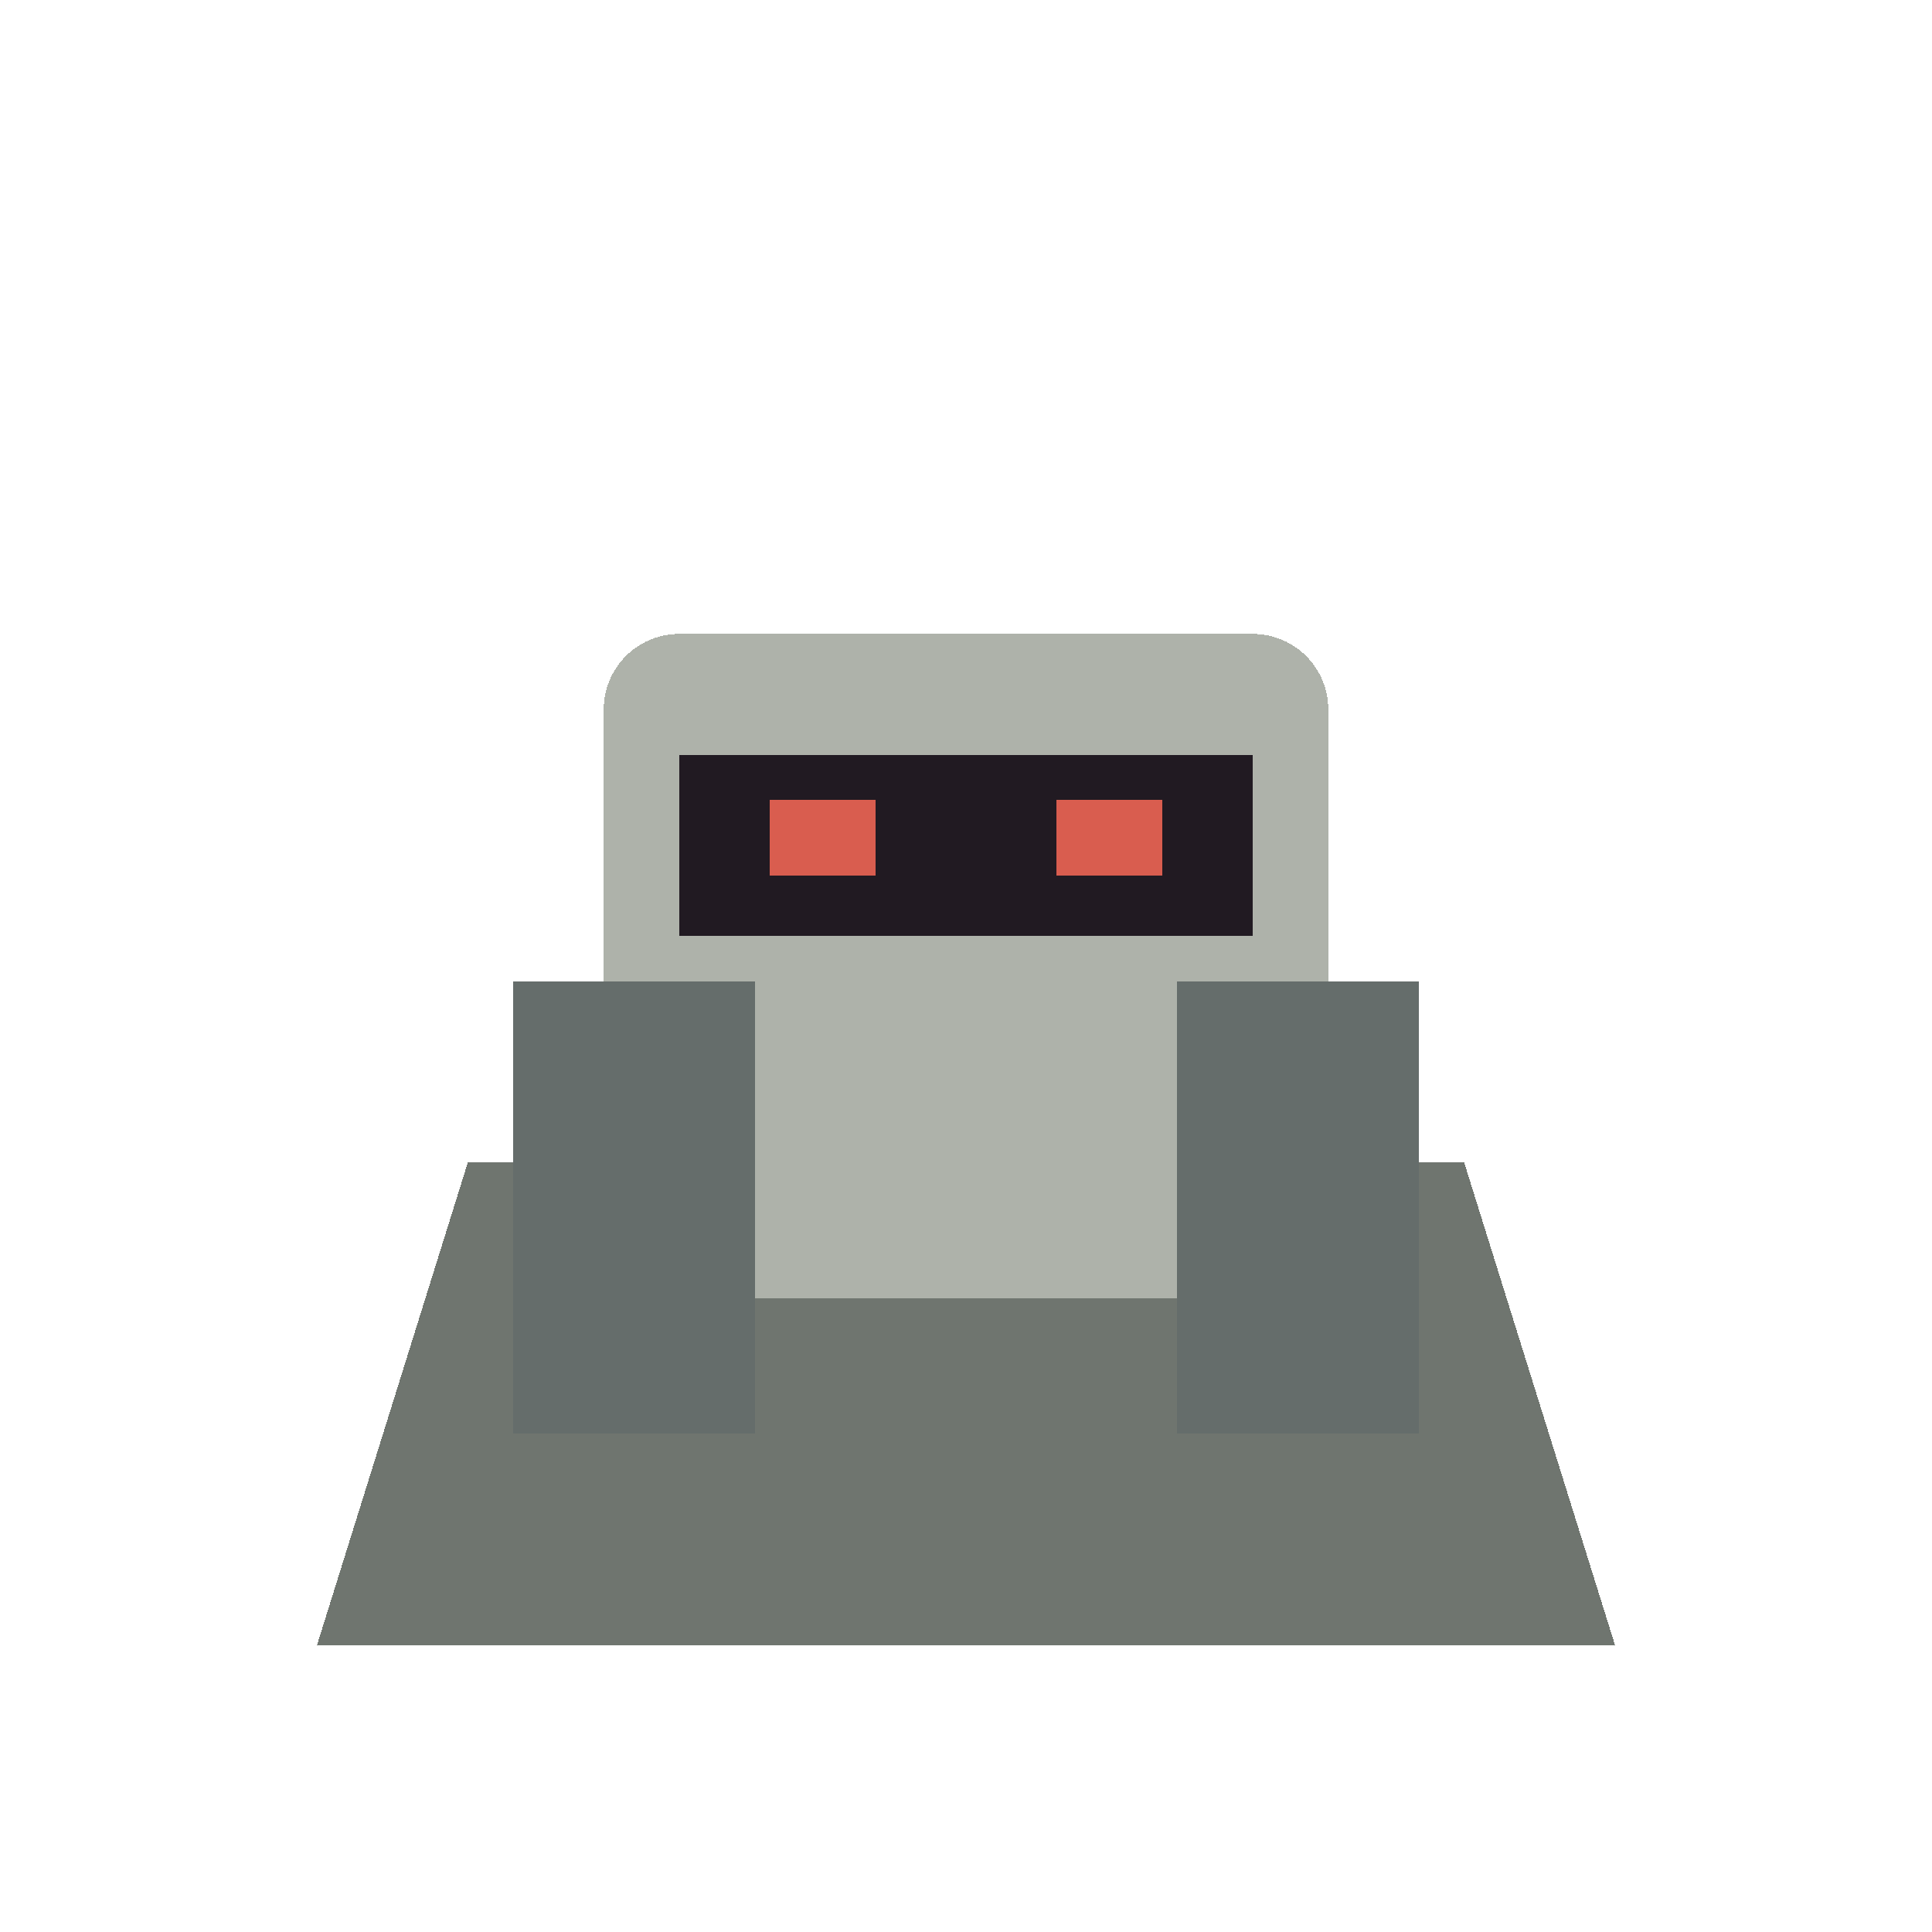
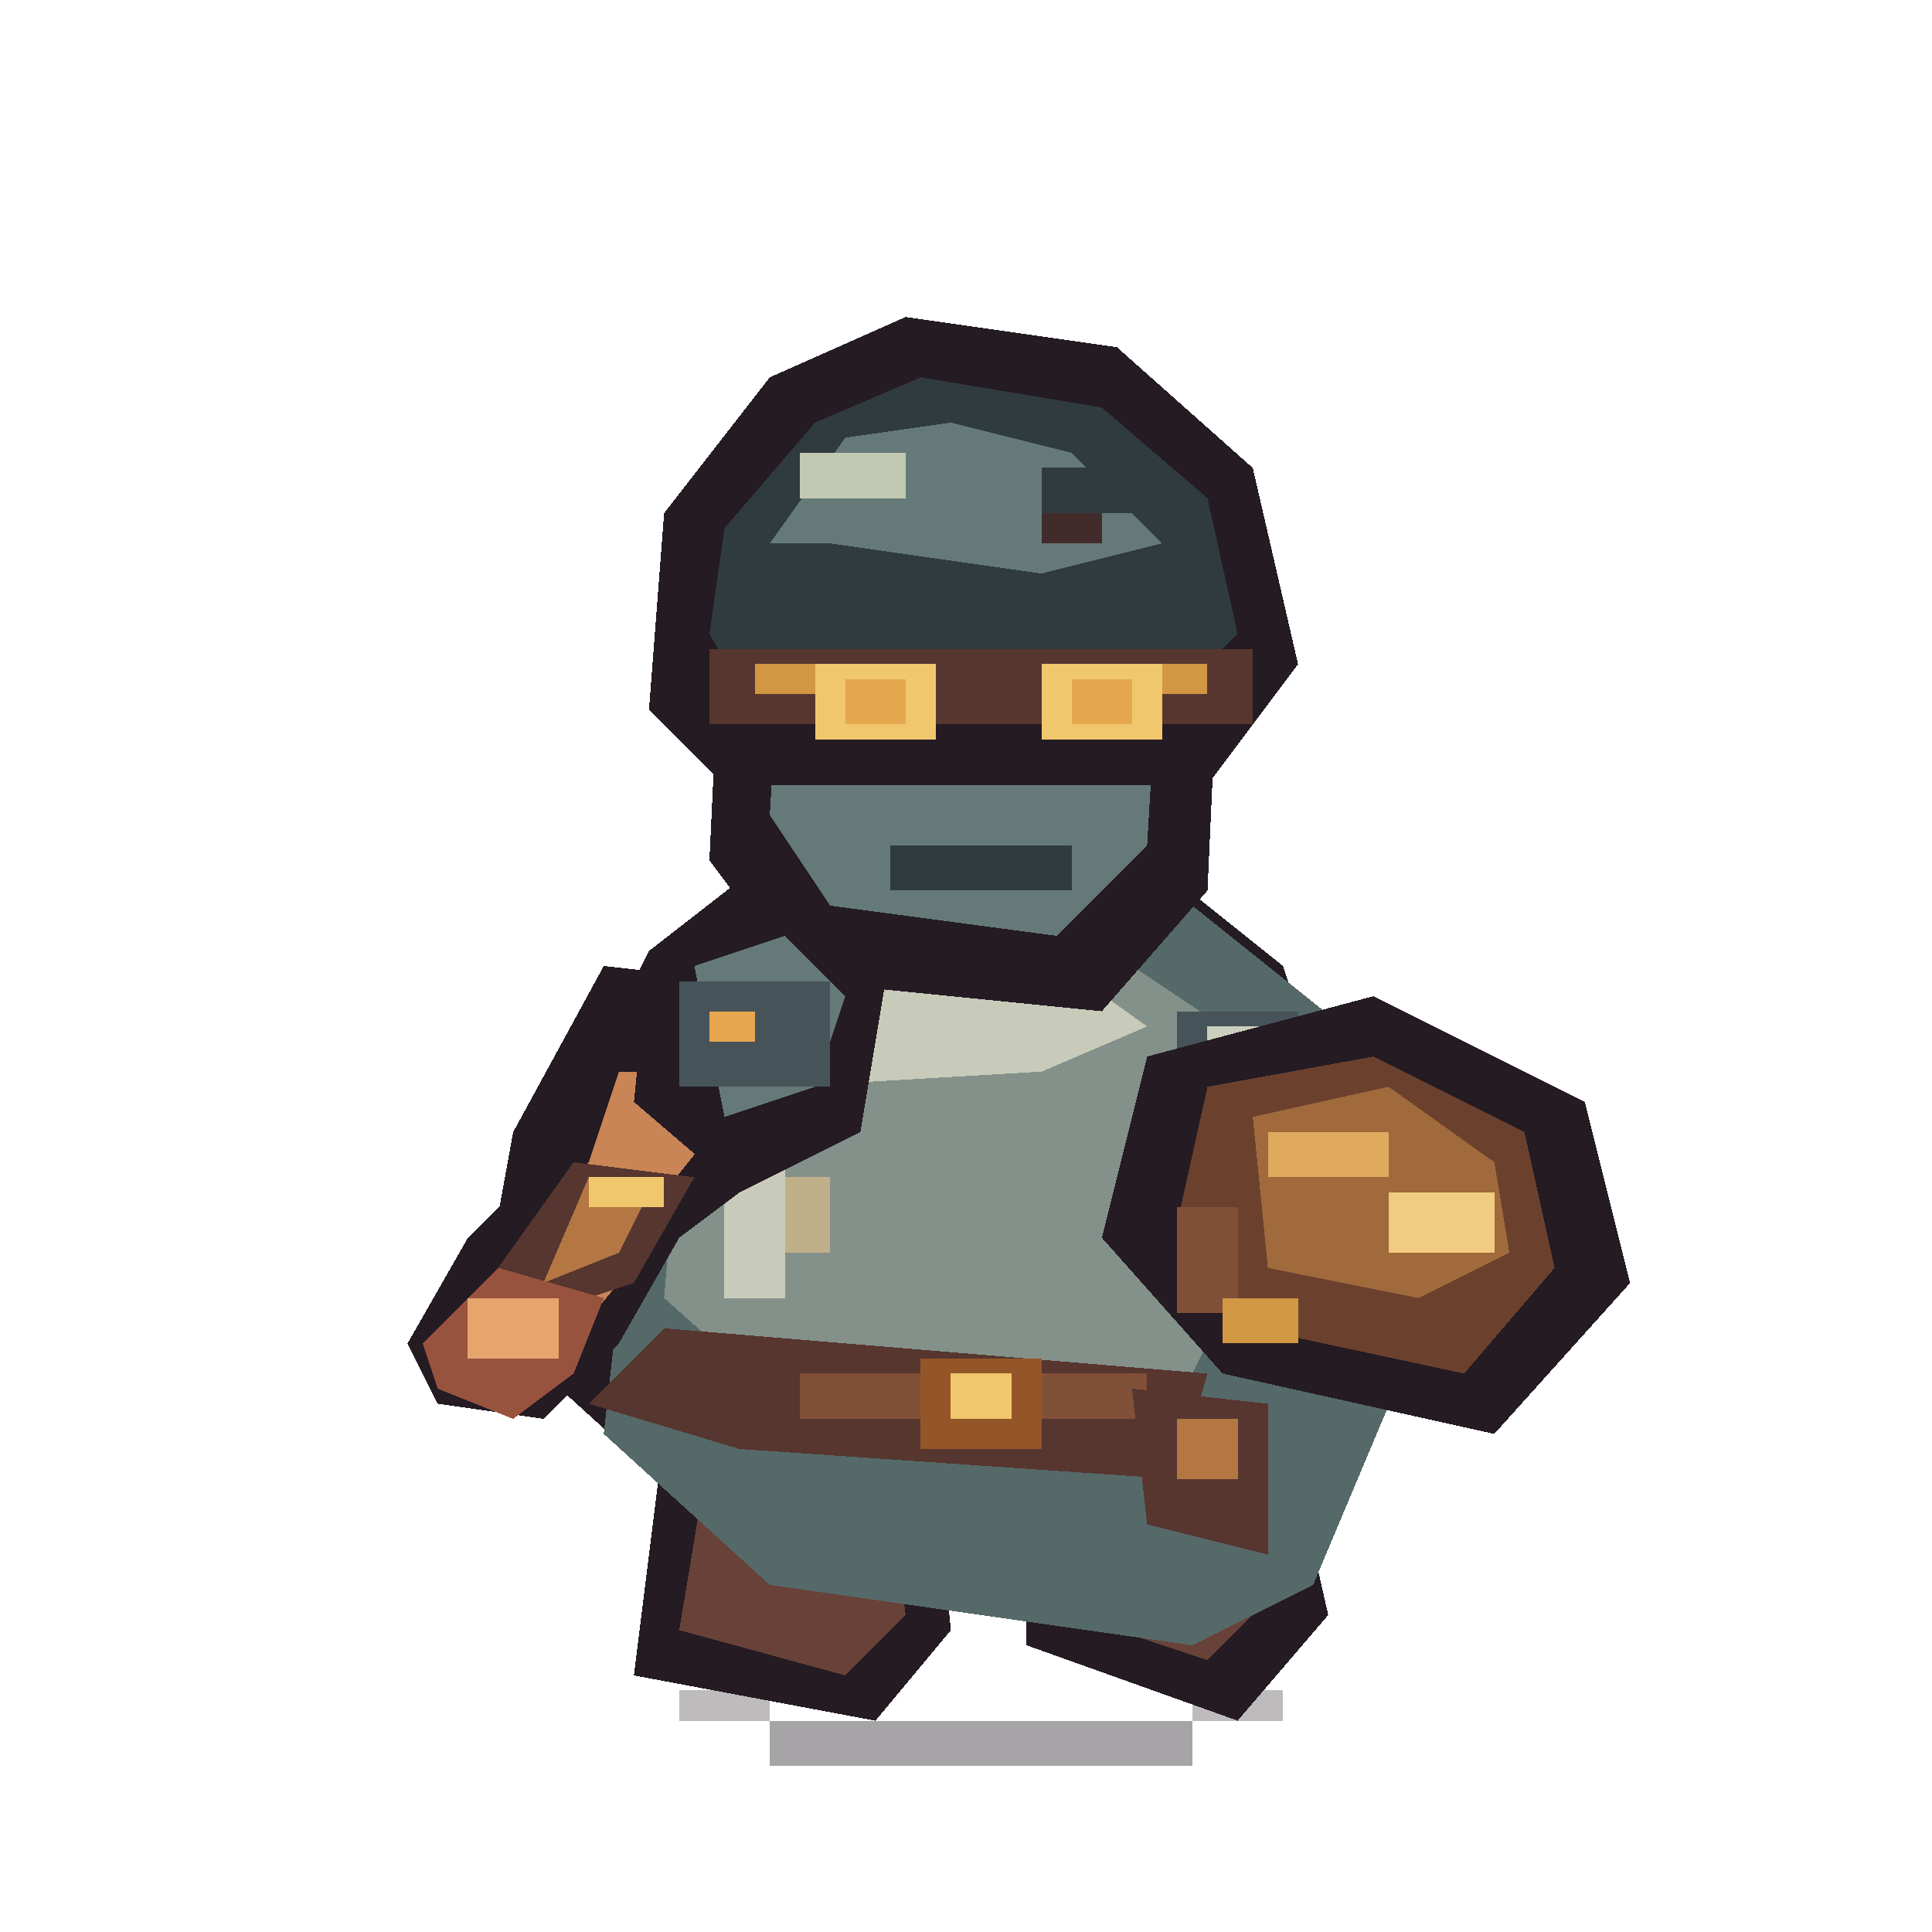
<svg xmlns="http://www.w3.org/2000/svg" width="128" height="128" viewBox="0 0 128 128" shape-rendering="crispEdges">
-   <g>
-     <path d="M31 77h66l10 32H21z" fill="#6f756f" />
-     <rect x="40" y="42" width="48" height="44" rx="5" fill="#aeb2aa" />
-     <path d="M45 50h38v12H45z" fill="#211a22" />
-     <rect x="51" y="53" width="7" height="5" fill="#d95d4f" />
-     <rect x="70" y="53" width="7" height="5" fill="#d95d4f" />
-     <path d="M34 65h16v30H34zM78 65h16v30H78z" fill="#656d6b" />
+   <g transform="translate(0 0)">
+     <rect x="45" y="112" width="6" height="2" fill="#241b23" opacity="0.3" />
+     <rect x="51" y="114" width="28" height="3" fill="#241b23" opacity="0.4" />
+     <rect x="79" y="112" width="6" height="2" fill="#241b23" opacity="0.3" />
+     <path d="M45 87L61 88L63 108L58 114L42 111Z" fill="#241b23" />
+     <path d="M68 88L83 85L88 107L82 114L68 109Z" fill="#241b23" />
+     <path d="M48 90L58 91L60 107L56 111L45 108Z" fill="#684238" />
+     <path d="M71 91L80 89L84 106L80 110L71 107Z" fill="#684238" />
+     <rect x="48" y="97" width="6" height="3" fill="#b47743" />
+     <rect x="73" y="98" width="6" height="3" fill="#b47743" />
+     <path d="M40 64L49 65L53 76L47 86L40 90L32 86L34 75Z" fill="#241b23" />
+     <path d="M41 68L47 68L49 76L44 82L38 85L35 82L38 75Z" fill="#98533f" />
+     <path d="M75 64L84 64L94 75L91 86L83 90L76 82Z" fill="#241b23" />
+     <path d="M78 67L83 68L90 76L88 83L82 84L78 78Z" fill="#c98556" />
+     <rect x="85" y="76" width="6" height="4" fill="#e5a56d" />
+     <path d="M43 63L52 56L75 56L85 64L91 82L83 101L75 105L47 101L36 91L38 73Z" fill="#241b23" />
+     <path d="M47 67L56 60L79 60L89 68L95 86L87 105L79 109L51 105L40 95L42 77Z" fill="#566969" />
+     <path d="M49 67L56 62L72 62L81 68L84 81L77 95L53 94L44 86L45 74Z" fill="#84918a" />
+     <path d="M51 68L57 63L69 63L76 68L69 71L52 72Z" fill="#c8cbb9" />
+     <rect x="48" y="75" width="4" height="11" fill="#c8cbb9" />
+     <rect x="52" y="78" width="3" height="5" fill="#c0b089" />
+     <path d="M44 88L80 91L78 98L49 96L39 93Z" fill="#56362f" />
+     <rect x="53" y="91" width="23" height="3" fill="#805039" />
+     <rect x="61" y="90" width="8" height="6" fill="#945528" />
+     <rect x="63" y="91" width="4" height="3" fill="#f1c76d" />
+     <path d="M75 92L84 93L84 103L76 101Z" fill="#56362f" />
+     <rect x="78" y="94" width="4" height="4" fill="#b47743" />
+     <path d="M40 68L48 68L52 73L49 79L45 82L41 89L36 94L29 93L27 89L31 82L36 77L36 72Z" fill="#241b23" />
+     <path d="M41 71L47 71L48 74L44 79L41 85L36 91L31 90L31 88L35 82L39 77Z" fill="#c98556" />
+     <path d="M38 77L46 78L42 85L36 87L33 84Z" fill="#56362f" />
+     <path d="M39 78L43 79L41 83L36 85Z" fill="#b47743" />
+     <rect x="39" y="78" width="5" height="2" fill="#f1c76d" />
+     <path d="M33 84L40 86L38 91L34 94L29 92L28 89Z" fill="#98533f" />
+     <rect x="31" y="86" width="6" height="4" fill="#e5a56d" />
+     <path d="M48 36L55 30L73 30L81 37L80 59L73 67L53 65L47 57Z" fill="#241b23" />
+     <path d="M52 37L57 34L71 34L77 39L76 56L70 62L55 60L51 54Z" fill="#657a78" />
+     <rect x="54" y="43" width="7" height="5" fill="#e6a84e" />
+     <rect x="68" y="43" width="7" height="5" fill="#e6a84e" />
+     <rect x="56" y="44" width="3" height="3" fill="#241b23" />
+     <rect x="70" y="44" width="3" height="3" fill="#241b23" />
+     <rect x="59" y="56" width="12" height="3" fill="#303b40" />
+     <rect x="54" y="36" width="7" height="2" fill="#cad0bd" />
+     <path d="M43 63L51 58L59 63L57 75L49 79L42 73Z" fill="#241b23" />
+     <path d="M46 64L52 62L56 66L54 72L48 74Z" fill="#657a78" />
+     <rect x="48" y="67" width="3" height="3" fill="#e5a64e" />
+     <rect x="78" y="67" width="8" height="6" fill="#46545a" />
+     <rect x="80" y="68" width="4" height="2" fill="#cad0bd" />
+     <rect x="45" y="65" width="10" height="7" fill="#46545a" />
+     <rect x="47" y="67" width="3" height="2" fill="#e5a64e" />
+     <path d="M43 47L44 34L51 25L60 21L74 23L83 31L86 44L80 52L48 52Z" fill="#241b23" />
+     <path d="M47 42L48 35L54 28L61 25L73 27L80 33L82 42L77 47L50 47Z" fill="#303b40" />
+     <path d="M51 36L56 29L63 28L71 30L77 36L69 38L55 36Z" fill="#657a78" />
+     <rect x="53" y="30" width="7" height="3" fill="#c2c9b2" />
+     <rect x="69" y="31" width="7" height="3" fill="#303b40" />
+     <rect x="47" y="43" width="36" height="5" fill="#56362f" />
+     <rect x="50" y="44" width="6" height="2" fill="#d19743" />
+     <rect x="74" y="44" width="6" height="2" fill="#d19743" />
+     <path d="MM55 31L55 38L58 40" fill="none" stroke="#e1ad6a" stroke-width="2" stroke-linecap="square" shape-rendering="crispEdges" />
+     <rect x="69" y="34" width="4" height="2" fill="#422b2b" />
+     <rect x="54" y="44" width="8" height="5" fill="#f1c76d" />
+     <rect x="69" y="44" width="8" height="5" fill="#f1c76d" />
+     <rect x="56" y="45" width="4" height="3" fill="#e6a84e" />
+     <rect x="71" y="45" width="4" height="3" fill="#e6a84e" />
+     <g transform="translate(0 0)">
+       <path d="M76 70L91 66L105 73L108 85L99 95L81 91L73 82Z" fill="#241b23" />
+       <path d="M80 72L91 70L101 75L103 84L97 91L83 88L78 81Z" fill="#6b412e" />
+       <path d="M83 74L92 72L99 77L100 83L94 86L84 84Z" fill="#a06a3c" />
+       <rect x="84" y="75" width="8" height="3" fill="#dfaa5d" />
+       <rect x="92" y="79" width="7" height="4" fill="#f0cb81" />
+       <rect x="78" y="80" width="4" height="7" fill="#805039" />
+       <rect x="81" y="86" width="5" height="3" fill="#d19743" />
+     </g>
  </g>
</svg>
